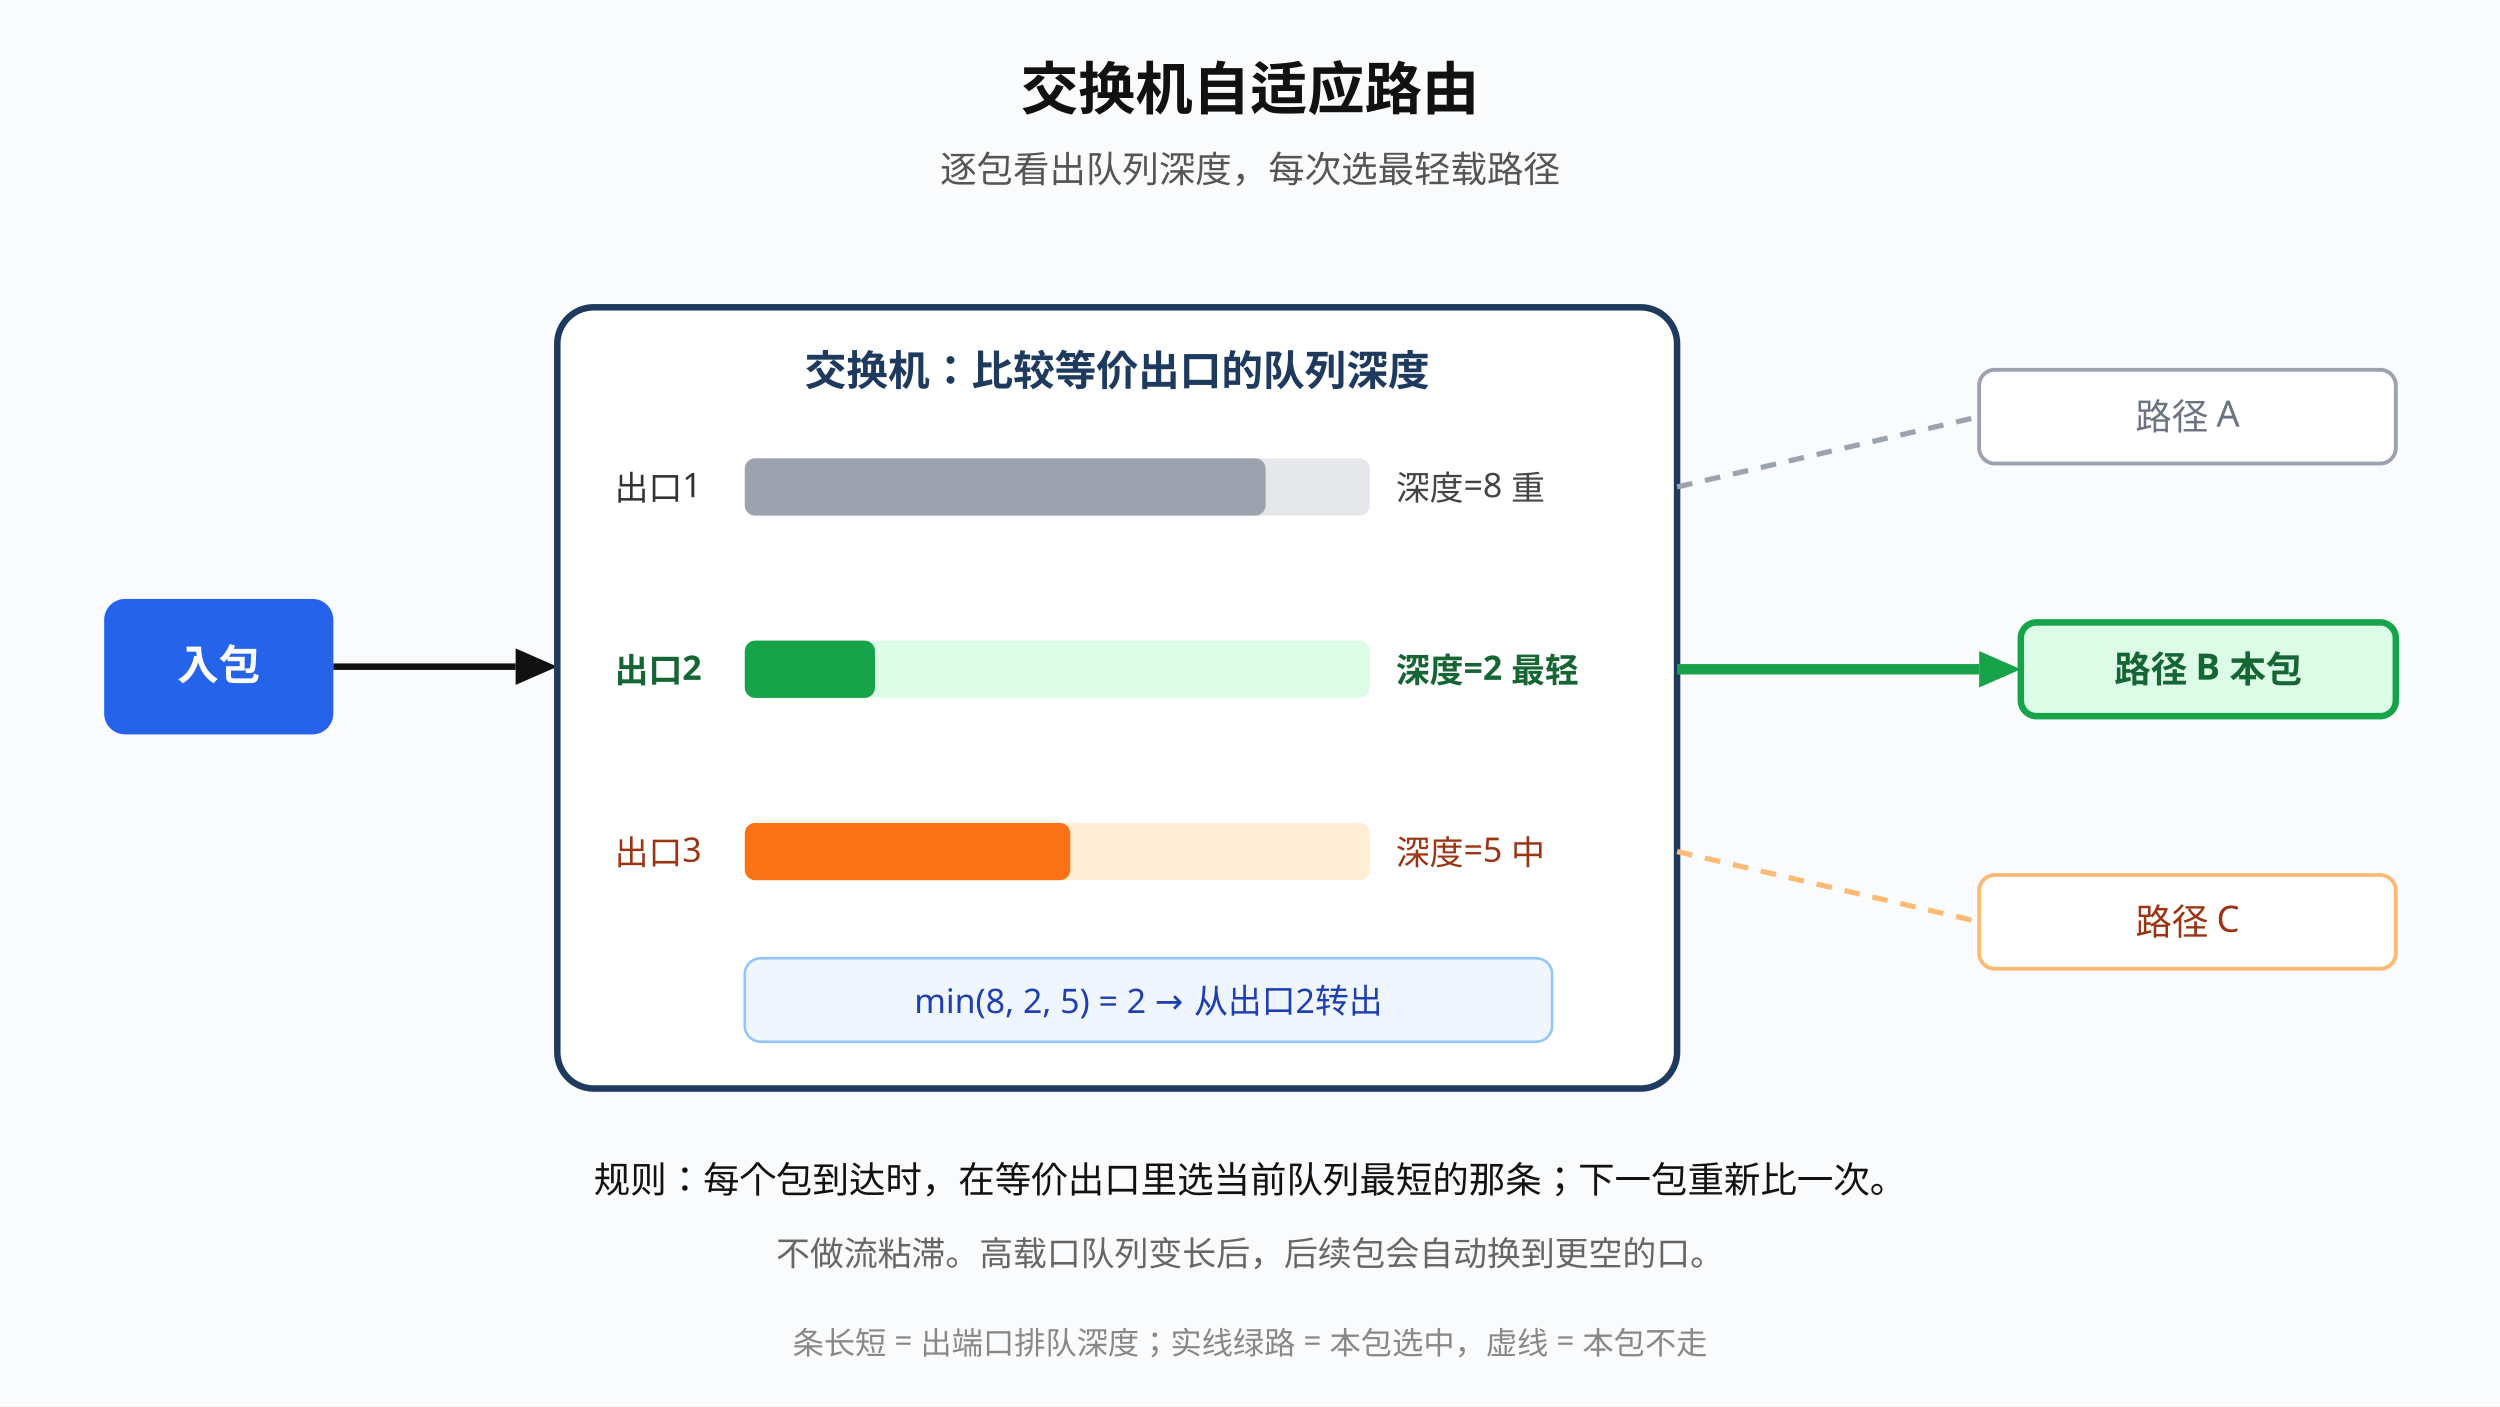
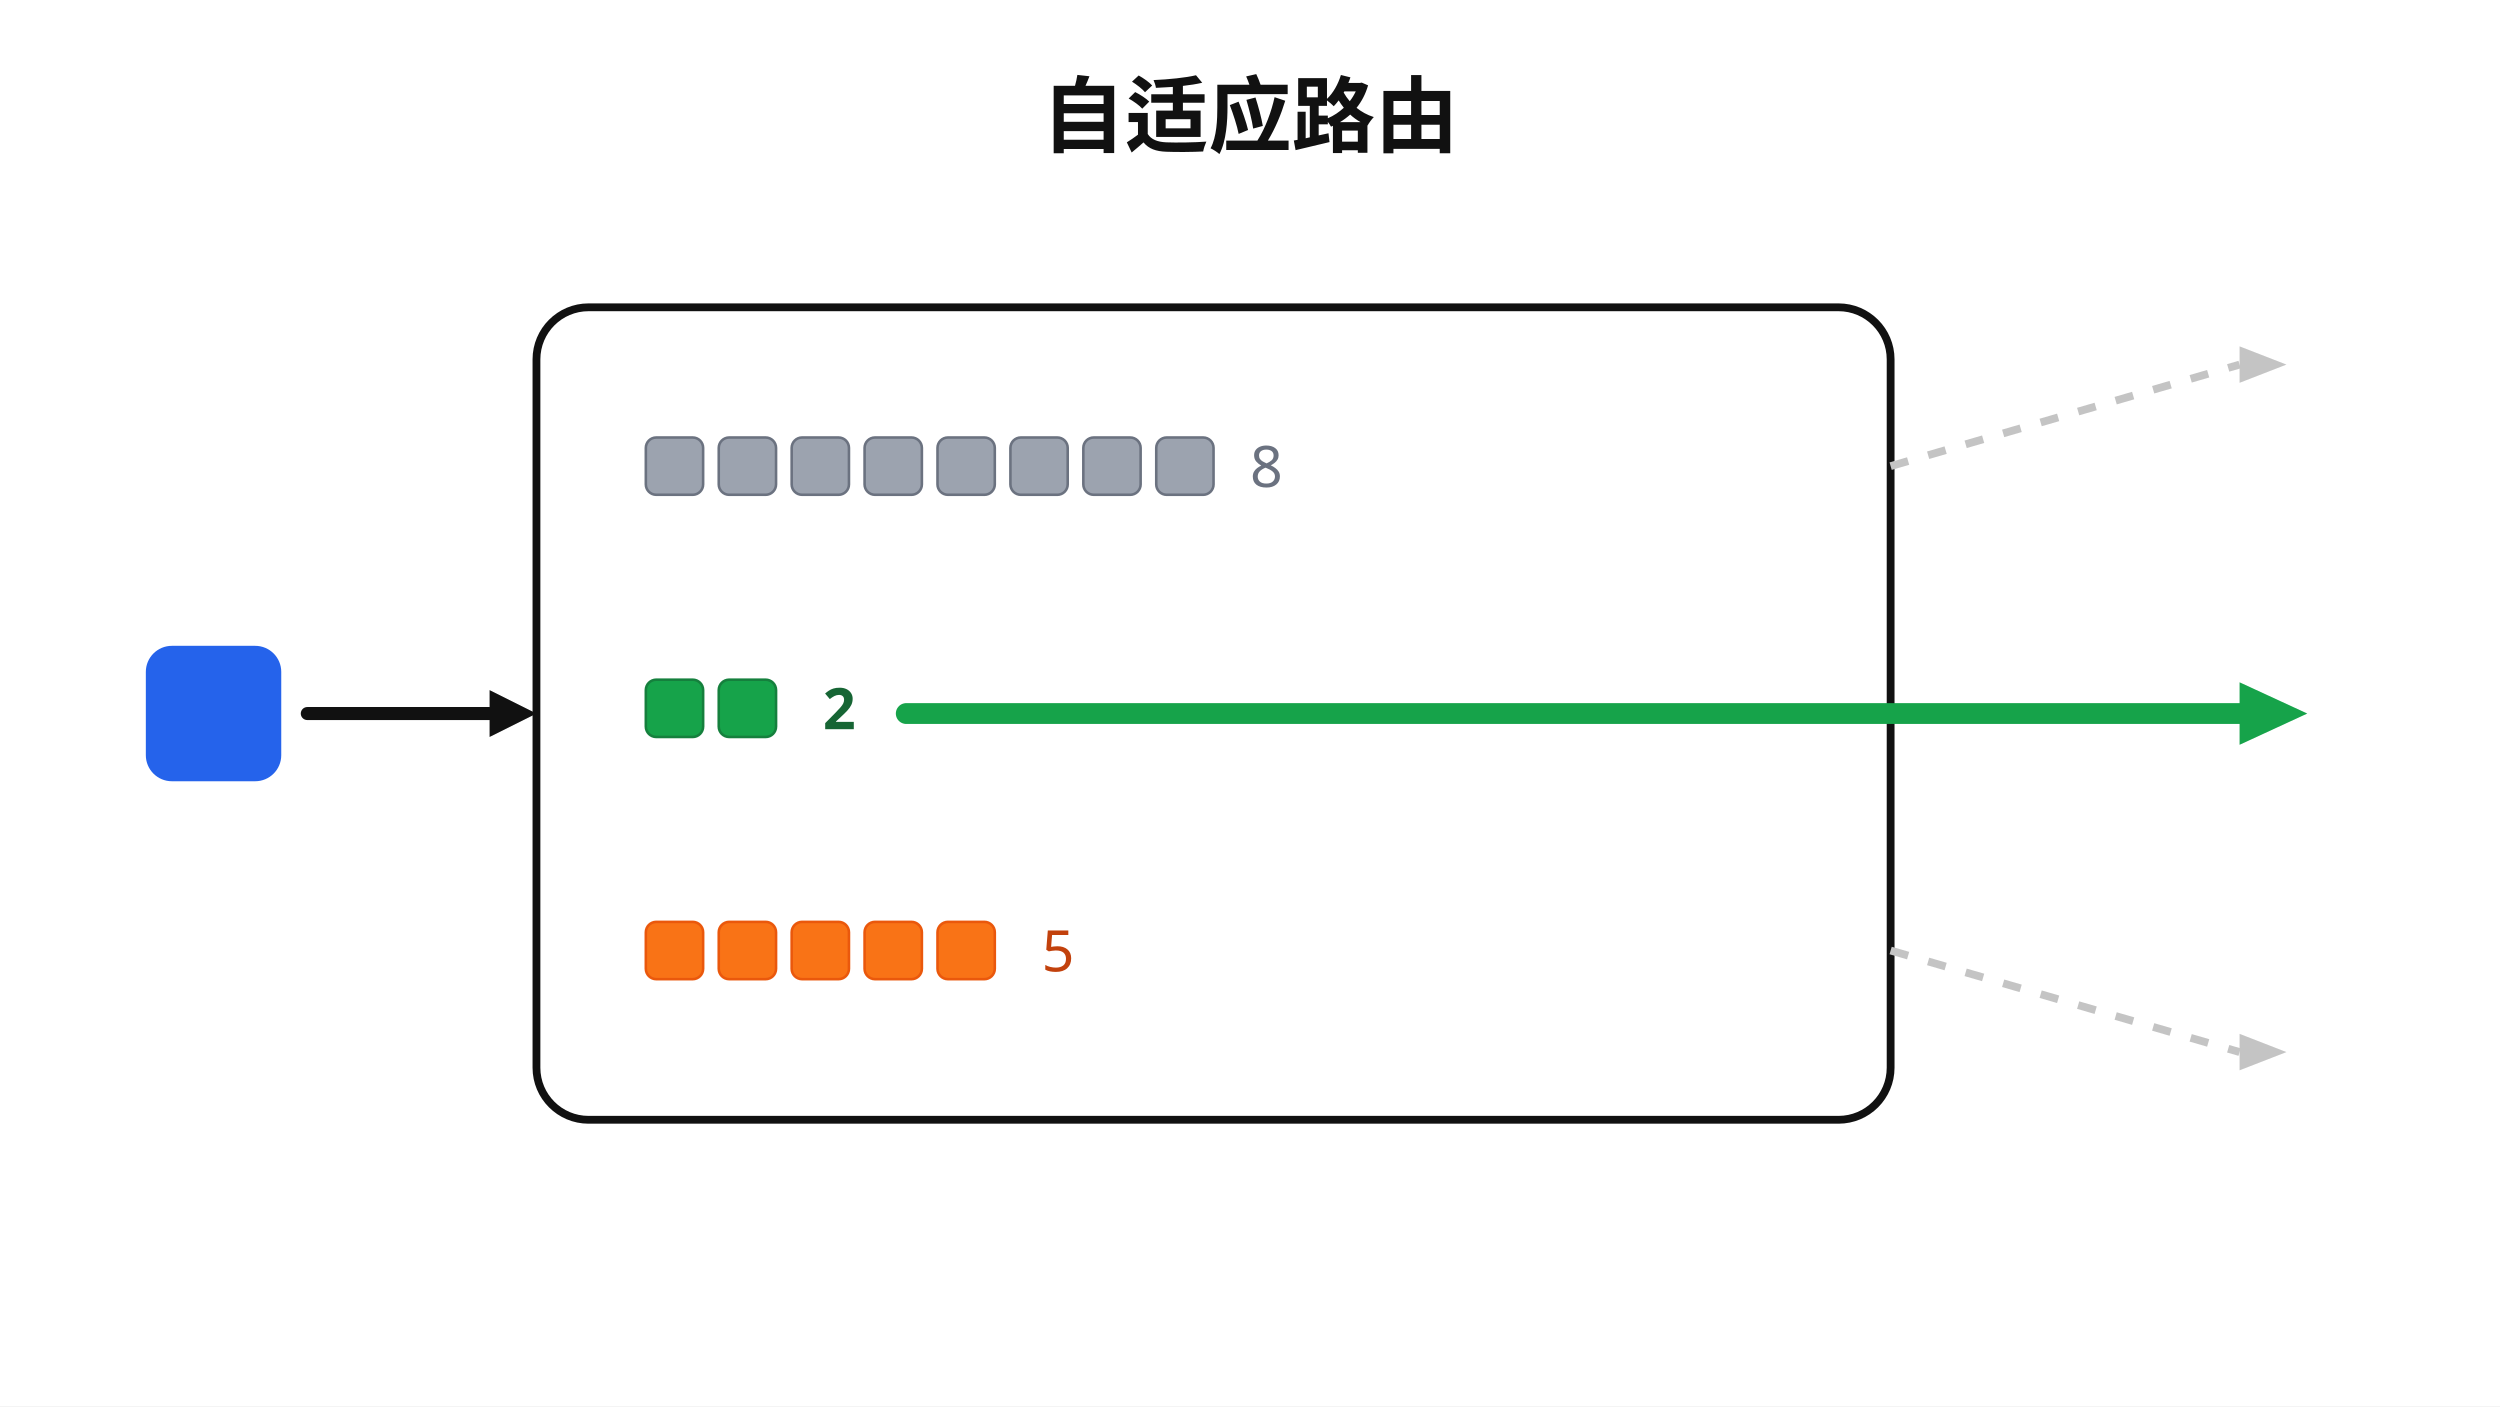
- <svg xmlns="http://www.w3.org/2000/svg" viewBox="0 0 960 540" width="960" height="540" role="img">
-   <rect width="960" height="540" fill="#fafbfc" />
-   <text x="480" y="42" text-anchor="middle" font-family="WenQuanYi Micro Hei, sans-serif" font-size="22" font-weight="700" fill="#111">交换机自适应路由</text>
-   <text x="480" y="70" text-anchor="middle" font-family="WenQuanYi Micro Hei, sans-serif" font-size="14" fill="#555">逐包看出队列深度，每次选最轻载路径</text>
-   <rect x="40" y="230" width="88" height="52" rx="8" fill="#2563eb" />
-   <text x="84" y="261" text-anchor="middle" font-family="WenQuanYi Micro Hei, sans-serif" font-size="16" font-weight="700" fill="#fff">入包</text>
-   <line x1="128" y1="256" x2="198" y2="256" stroke="#111" stroke-width="2.5" />
-   <polygon points="198,249 214,256 198,263" fill="#111" />
-   <rect x="214" y="118" width="430" height="300" rx="14" fill="#fff" stroke="#1e3a5f" stroke-width="2.5" />
-   <text x="429" y="148" text-anchor="middle" font-family="WenQuanYi Micro Hei, sans-serif" font-size="16" font-weight="700" fill="#1e3a5f">交换机：比较等价出口的队列深度</text>
-   <text x="236" y="192" font-family="WenQuanYi Micro Hei, sans-serif" font-size="13" fill="#333">出口1</text>
-   <rect x="286" y="176" width="240" height="22" rx="4" fill="#e5e7eb" />
-   <rect x="286" y="176" width="200" height="22" rx="4" fill="#9ca3af" />
-   <text x="536" y="192" font-family="WenQuanYi Micro Hei, sans-serif" font-size="13" fill="#444">深度=8  重</text>
-   <line x1="644" y1="187" x2="760" y2="160" stroke="#9ca3af" stroke-width="2" stroke-dasharray="6 5" />
-   <rect x="760" y="142" width="160" height="36" rx="6" fill="#fff" stroke="#9ca3af" stroke-width="1.5" />
-   <text x="840" y="165" text-anchor="middle" font-family="WenQuanYi Micro Hei, sans-serif" font-size="14" fill="#6b7280">路径 A</text>
-   <text x="236" y="262" font-family="WenQuanYi Micro Hei, sans-serif" font-size="13" font-weight="700" fill="#166534">出口2</text>
-   <rect x="286" y="246" width="240" height="22" rx="4" fill="#dcfce7" />
-   <rect x="286" y="246" width="50" height="22" rx="4" fill="#16a34a" />
-   <text x="536" y="262" font-family="WenQuanYi Micro Hei, sans-serif" font-size="13" font-weight="700" fill="#166534">深度=2  最轻</text>
-   <line x1="644" y1="257" x2="760" y2="257" stroke="#16a34a" stroke-width="4" />
-   <polygon points="760,250 776,257 760,264" fill="#16a34a" />
-   <rect x="776" y="239" width="144" height="36" rx="6" fill="#dcfce7" stroke="#16a34a" stroke-width="2.5" />
-   <text x="848" y="262" text-anchor="middle" font-family="WenQuanYi Micro Hei, sans-serif" font-size="14" font-weight="700" fill="#166534">路径 B  本包</text>
-   <text x="236" y="332" font-family="WenQuanYi Micro Hei, sans-serif" font-size="13" fill="#9a3412">出口3</text>
-   <rect x="286" y="316" width="240" height="22" rx="4" fill="#ffedd5" />
-   <rect x="286" y="316" width="125" height="22" rx="4" fill="#f97316" />
-   <text x="536" y="332" font-family="WenQuanYi Micro Hei, sans-serif" font-size="13" fill="#9a3412">深度=5  中</text>
-   <line x1="644" y1="327" x2="760" y2="354" stroke="#fdba74" stroke-width="2" stroke-dasharray="6 5" />
-   <rect x="760" y="336" width="160" height="36" rx="6" fill="#fff" stroke="#fdba74" stroke-width="1.5" />
-   <text x="840" y="359" text-anchor="middle" font-family="WenQuanYi Micro Hei, sans-serif" font-size="14" fill="#9a3412">路径 C</text>
-   <rect x="286" y="368" width="310" height="32" rx="6" fill="#eff6ff" stroke="#93c5fd" stroke-width="1" />
-   <text x="441" y="389" text-anchor="middle" font-family="WenQuanYi Micro Hei, sans-serif" font-size="13" fill="#1e40af">min(8, 2, 5) = 2  →  从出口2转出</text>
-   <text x="480" y="458" text-anchor="middle" font-family="WenQuanYi Micro Hei, sans-serif" font-size="14" fill="#111">规则：每个包到达时，在等价出口里选当前队列最短的那条；下一包重新比一次。</text>
-   <text x="480" y="486" text-anchor="middle" font-family="WenQuanYi Micro Hei, sans-serif" font-size="13" fill="#666">不做流粘滞。高载口队列变长后，后续包会自动换到更空的口。</text>
-   <text x="480" y="520" text-anchor="middle" font-family="WenQuanYi Micro Hei, sans-serif" font-size="12" fill="#888">条长短 = 出端口排队深度；实线绿路 = 本包选中，虚线 = 本包不走</text>
+ <svg xmlns="http://www.w3.org/2000/svg" viewBox="0 0 960 540" width="960" height="540">
+   <rect width="960" height="540" fill="#ffffff" />
+   <text x="480" y="56" text-anchor="middle" font-family="WenQuanYi Micro Hei, sans-serif" font-size="32" font-weight="700" fill="#111">自适应路由</text>
+   <rect x="56" y="248" width="52" height="52" rx="10" fill="#2563eb" />
+   <line x1="118" y1="274" x2="188" y2="274" stroke="#111" stroke-width="5" stroke-linecap="round" />
+   <polygon points="188,265 206,274 188,283" fill="#111" />
+   <rect x="206" y="118" width="520" height="312" rx="20" fill="#fff" stroke="#111" stroke-width="3" />
+   <rect x="248" y="168" width="22" height="22" rx="4" fill="#9ca3af" stroke="#6b7280" stroke-width="1" />
+   <rect x="276" y="168" width="22" height="22" rx="4" fill="#9ca3af" stroke="#6b7280" stroke-width="1" />
+   <rect x="304" y="168" width="22" height="22" rx="4" fill="#9ca3af" stroke="#6b7280" stroke-width="1" />
+   <rect x="332" y="168" width="22" height="22" rx="4" fill="#9ca3af" stroke="#6b7280" stroke-width="1" />
+   <rect x="360" y="168" width="22" height="22" rx="4" fill="#9ca3af" stroke="#6b7280" stroke-width="1" />
+   <rect x="388" y="168" width="22" height="22" rx="4" fill="#9ca3af" stroke="#6b7280" stroke-width="1" />
+   <rect x="416" y="168" width="22" height="22" rx="4" fill="#9ca3af" stroke="#6b7280" stroke-width="1" />
+   <rect x="444" y="168" width="22" height="22" rx="4" fill="#9ca3af" stroke="#6b7280" stroke-width="1" />
+   <text x="480" y="187" font-family="WenQuanYi Micro Hei, sans-serif" font-size="22" fill="#6b7280">8</text>
+   <line x1="726" y1="179" x2="860" y2="140" stroke="#c4c4c4" stroke-width="3" stroke-dasharray="7 8" />
+   <polygon points="860,133 878,140 860,147" fill="#c4c4c4" />
+   <rect x="248" y="261" width="22" height="22" rx="4" fill="#16a34a" stroke="#15803d" stroke-width="1" />
+   <rect x="276" y="261" width="22" height="22" rx="4" fill="#16a34a" stroke="#15803d" stroke-width="1" />
+   <text x="316" y="280" font-family="WenQuanYi Micro Hei, sans-serif" font-size="22" font-weight="700" fill="#166534">2</text>
+   <line x1="348" y1="274" x2="860" y2="274" stroke="#16a34a" stroke-width="8" stroke-linecap="round" />
+   <polygon points="860,262 886,274 860,286" fill="#16a34a" />
+   <rect x="248" y="354" width="22" height="22" rx="4" fill="#f97316" stroke="#ea580c" stroke-width="1" />
+   <rect x="276" y="354" width="22" height="22" rx="4" fill="#f97316" stroke="#ea580c" stroke-width="1" />
+   <rect x="304" y="354" width="22" height="22" rx="4" fill="#f97316" stroke="#ea580c" stroke-width="1" />
+   <rect x="332" y="354" width="22" height="22" rx="4" fill="#f97316" stroke="#ea580c" stroke-width="1" />
+   <rect x="360" y="354" width="22" height="22" rx="4" fill="#f97316" stroke="#ea580c" stroke-width="1" />
+   <text x="400" y="373" font-family="WenQuanYi Micro Hei, sans-serif" font-size="22" fill="#c2410c">5</text>
+   <line x1="726" y1="365" x2="860" y2="404" stroke="#c4c4c4" stroke-width="3" stroke-dasharray="7 8" />
+   <polygon points="860,397 878,404 860,411" fill="#c4c4c4" />
</svg>
